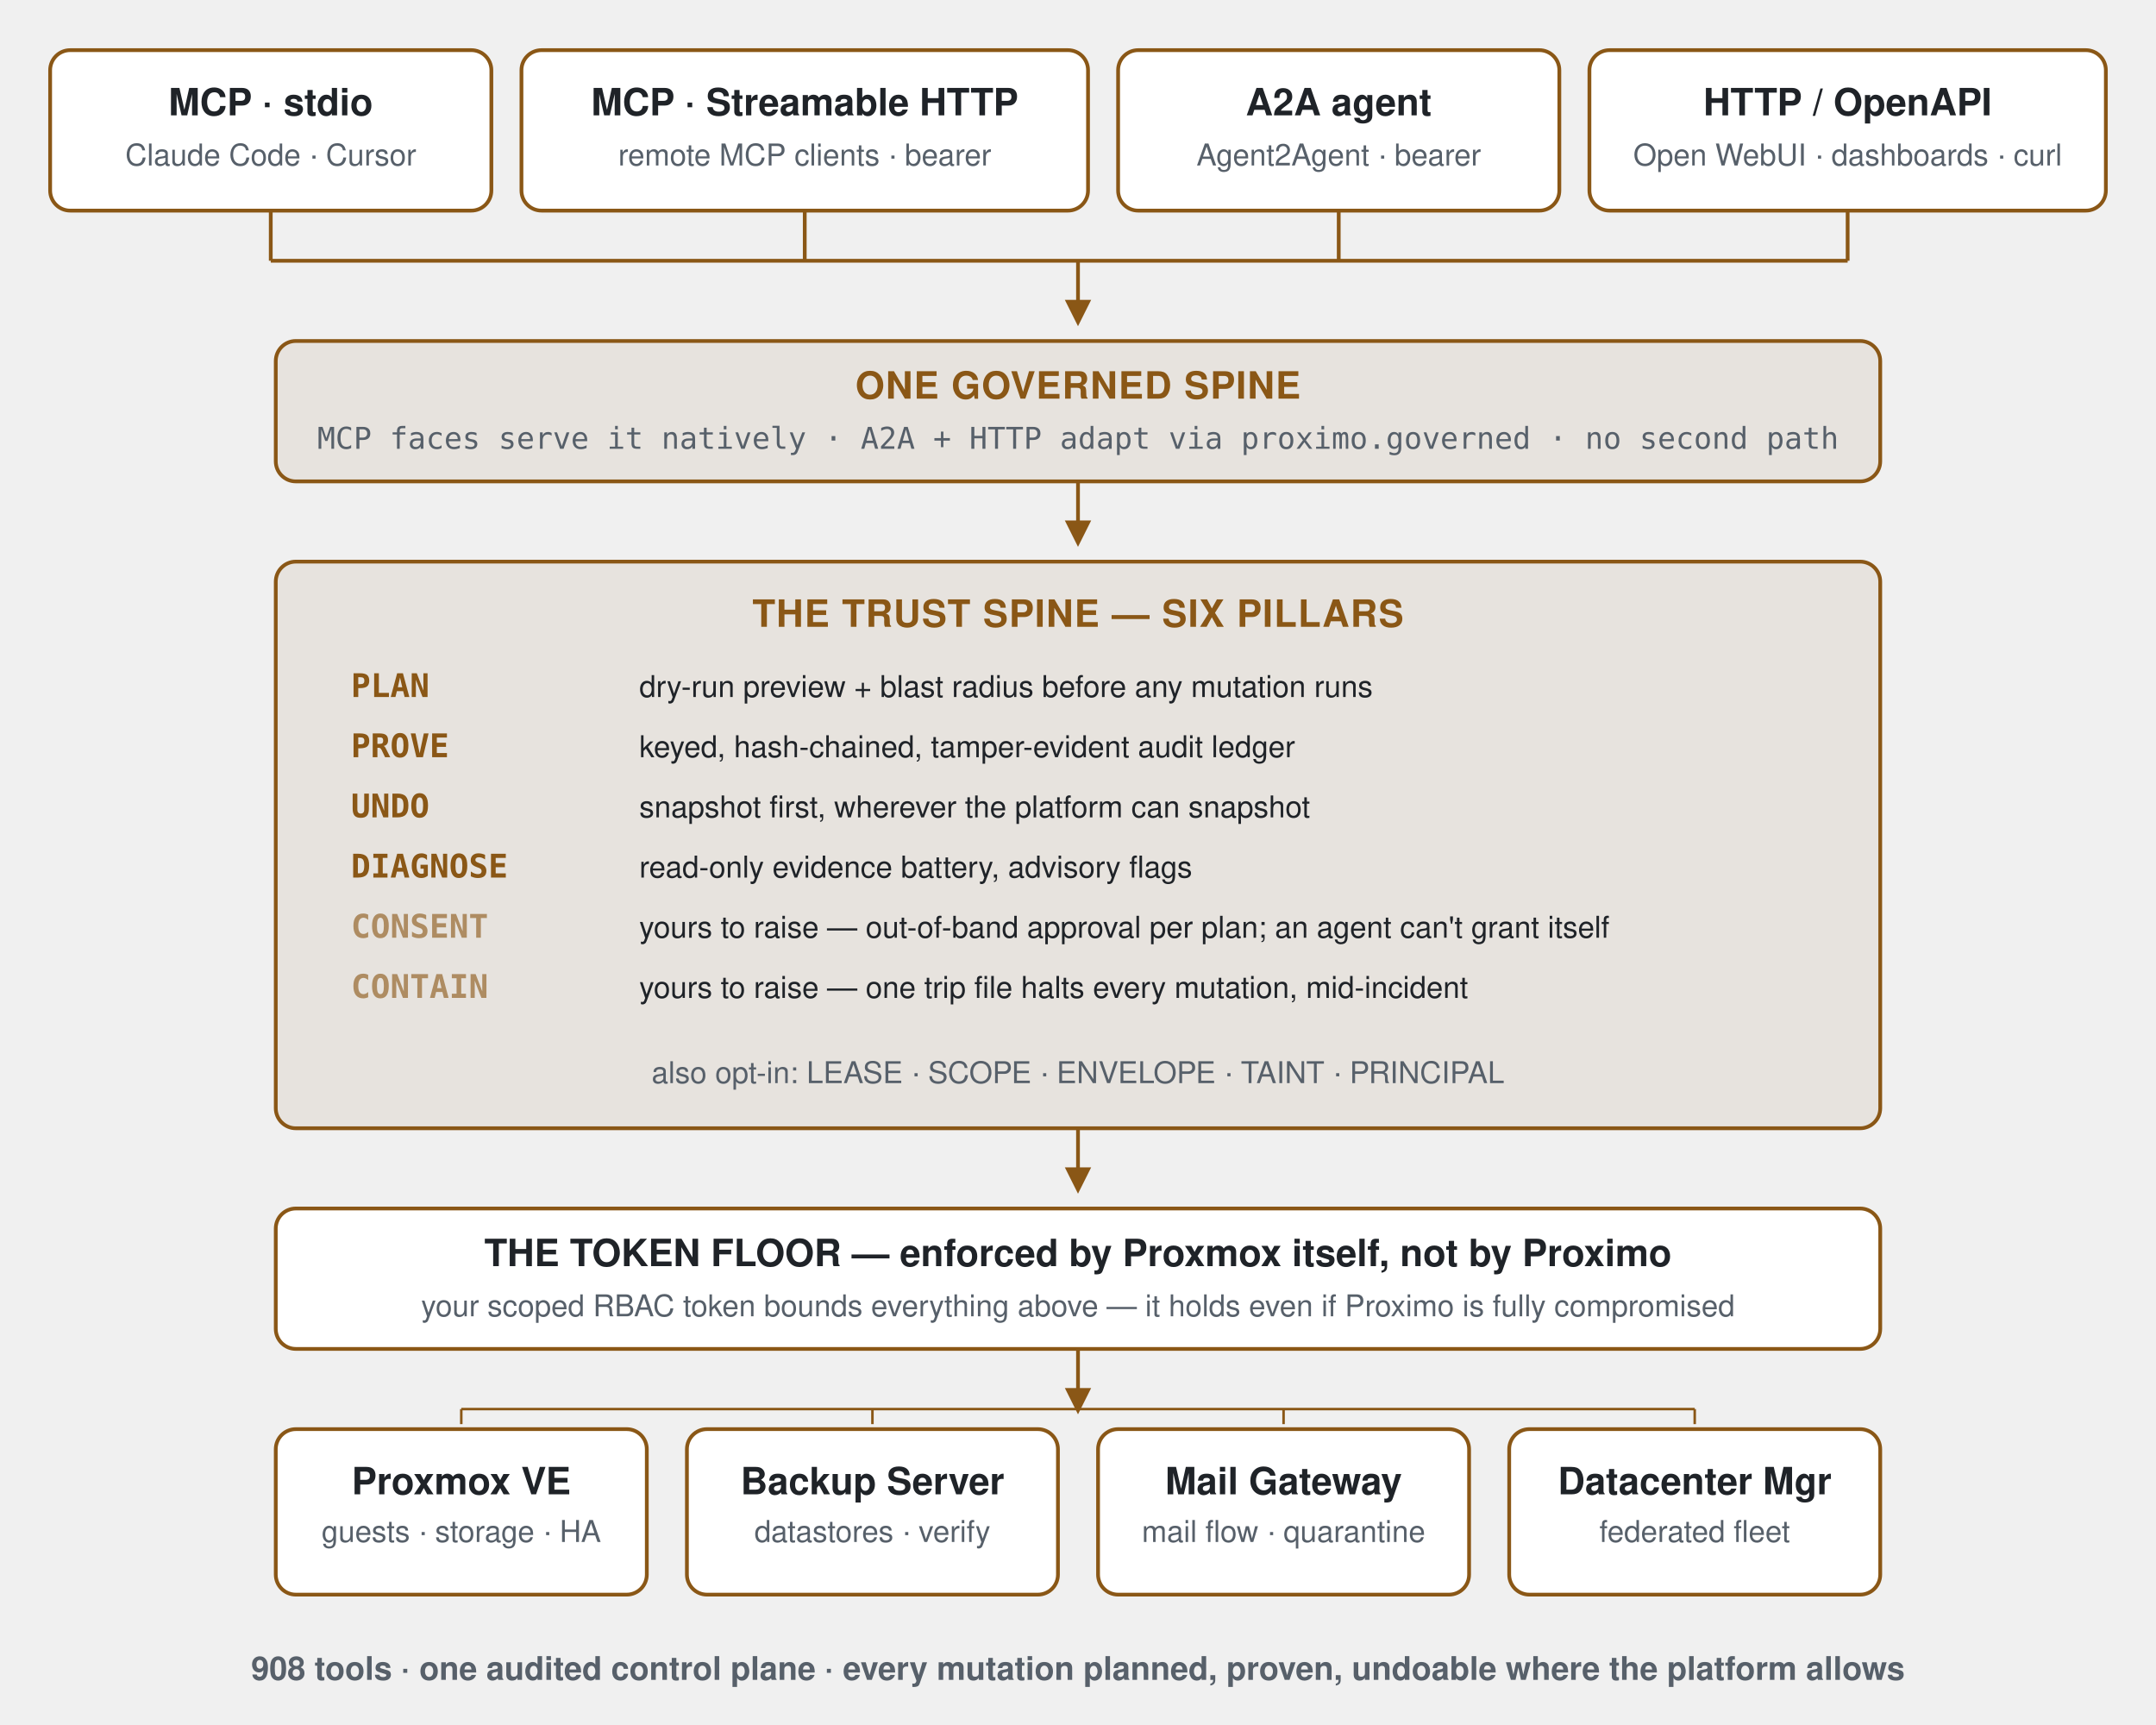
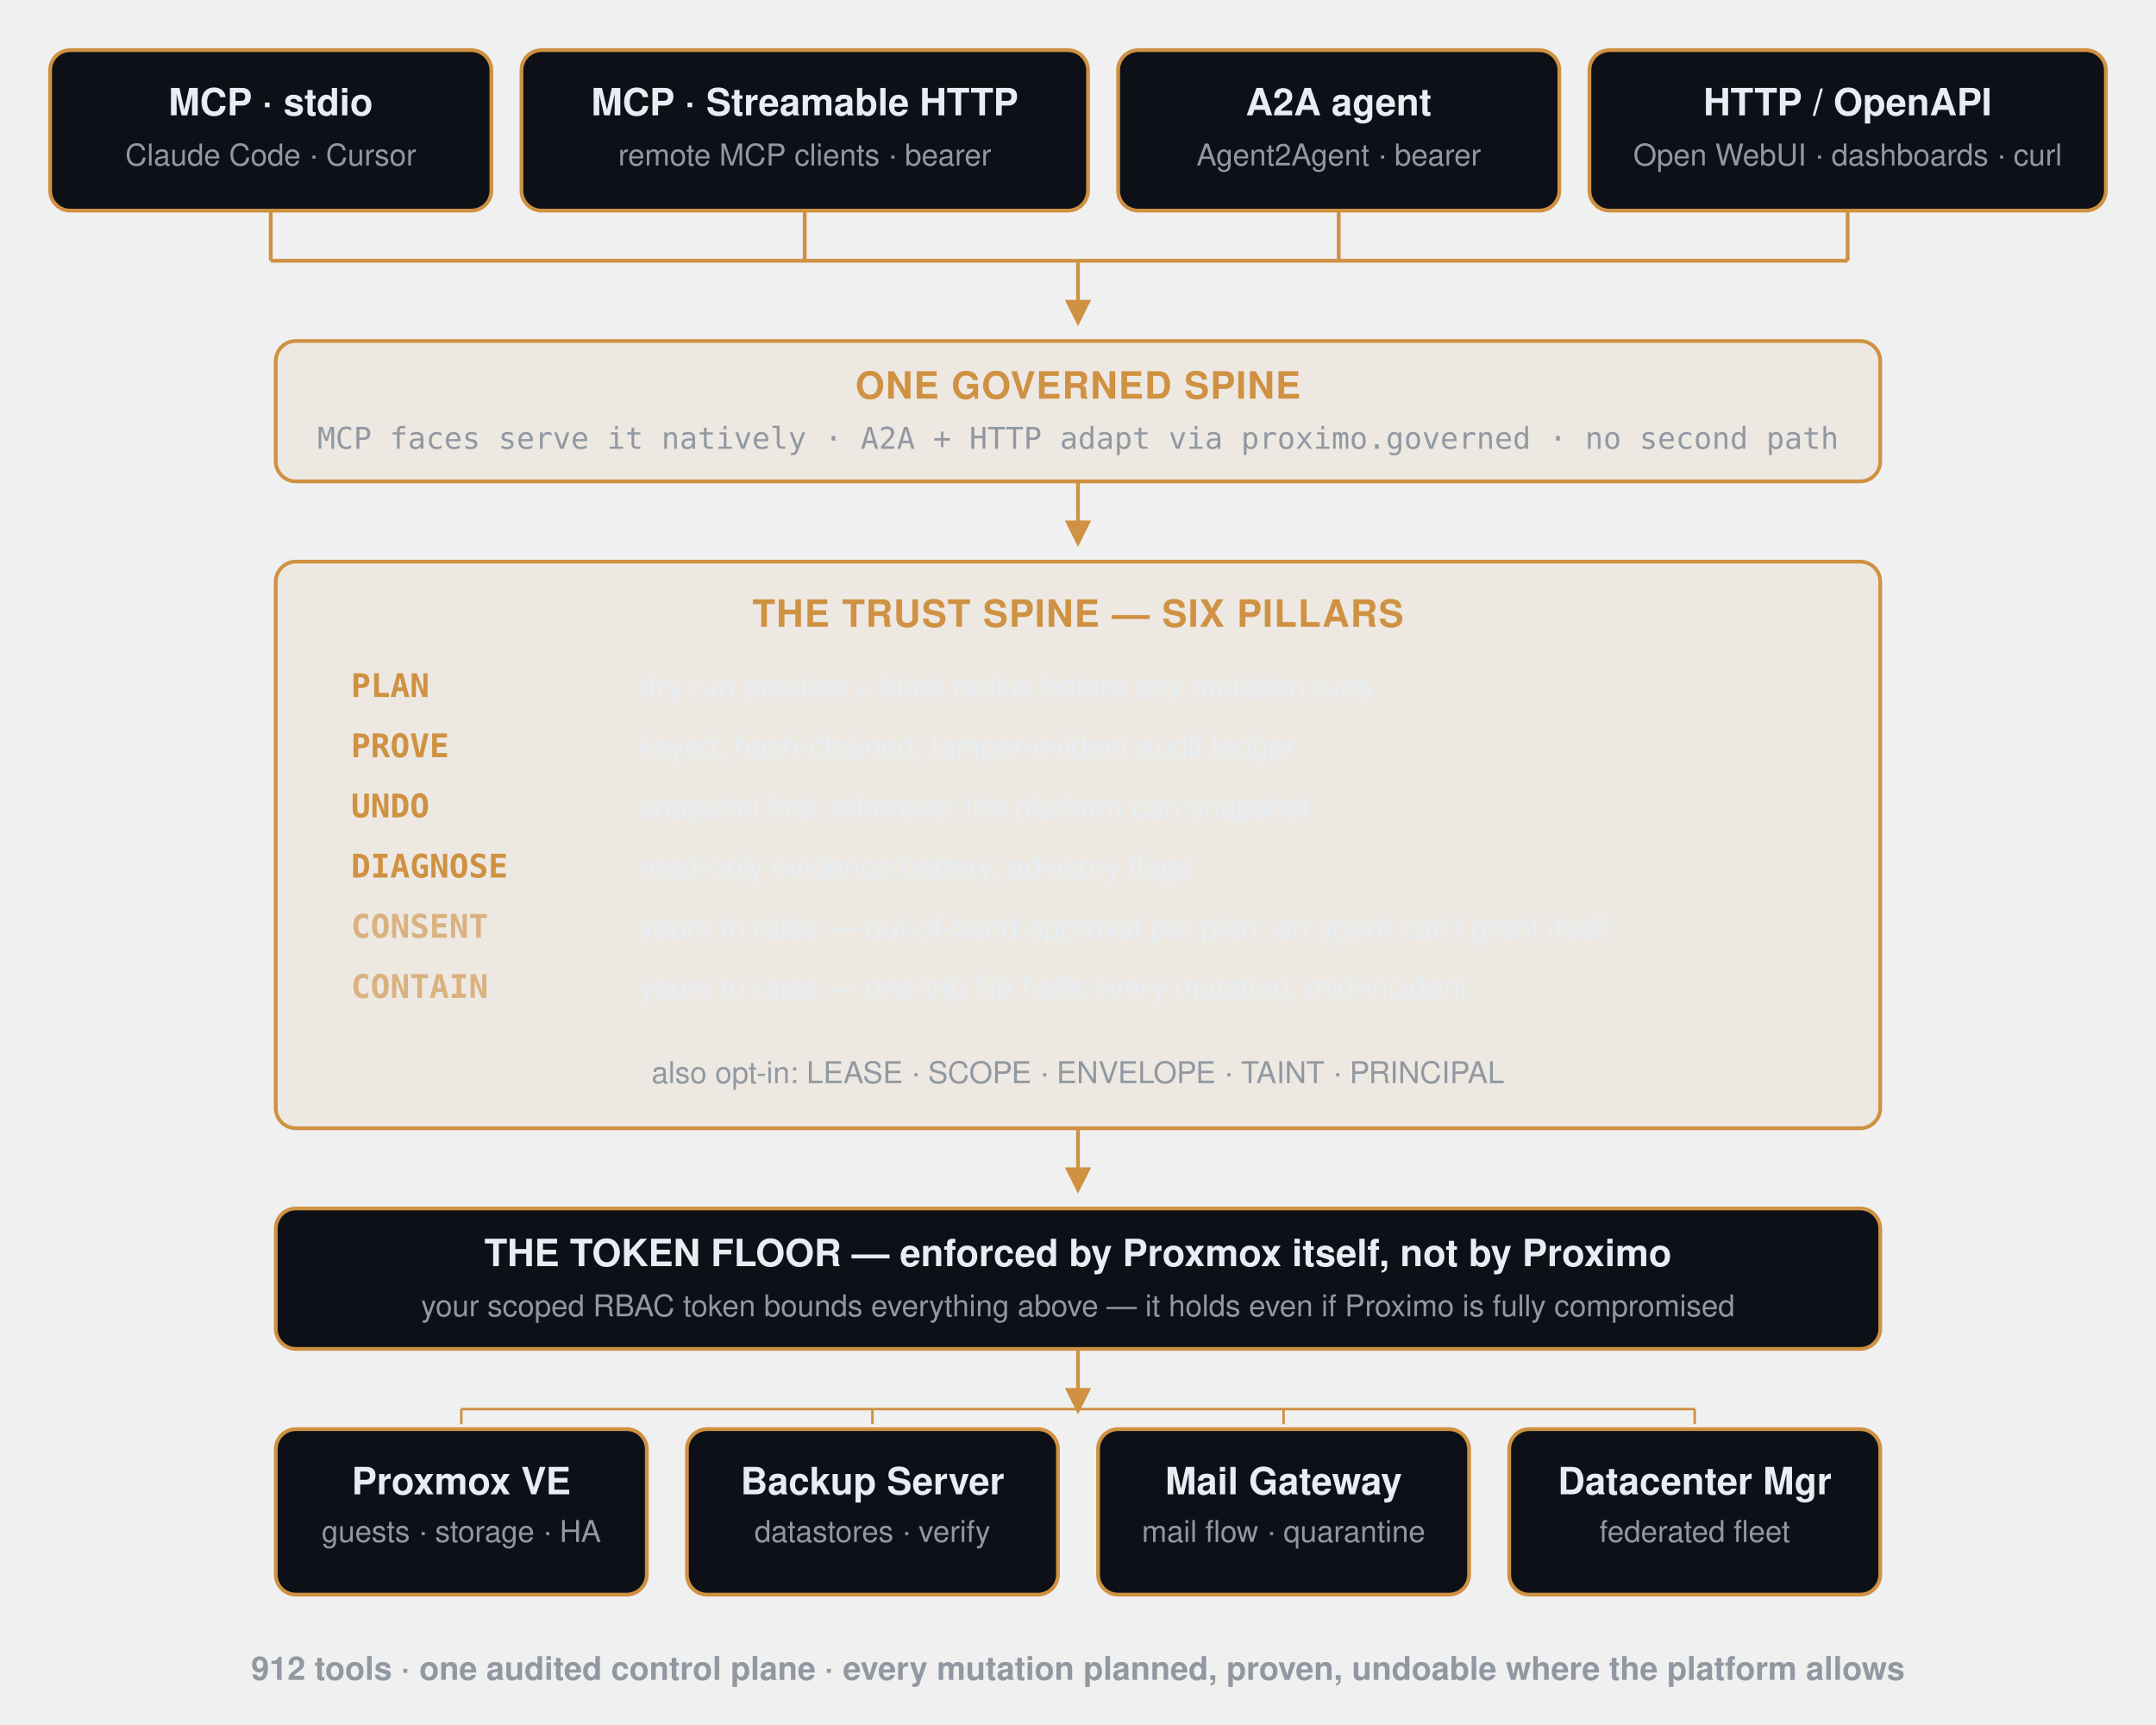
<svg xmlns="http://www.w3.org/2000/svg" viewBox="0 0 860 688" role="img" aria-label="Proximo architecture: MCP (stdio and Streamable HTTP), A2A, and API clients over one governed spine, the six-pillar trust spine (PLAN, PROVE, UNDO, DIAGNOSE standing by default; CONSENT and CONTAIN yours to raise), the token floor, four Proxmox products">
  <style>
-     .t  { font: 600 15px -apple-system,'Segoe UI',Helvetica,Arial,sans-serif; fill: #1f2328; }
-     .s  { font: 12px -apple-system,'Segoe UI',Helvetica,Arial,sans-serif; fill: #57606a; }
-     .m  { font: 12px ui-monospace,SFMono-Regular,Menlo,Consolas,monospace; fill: #57606a; }
-     .h  { font: 700 15px -apple-system,'Segoe UI',Helvetica,Arial,sans-serif; fill: #8a5716; letter-spacing: .4px; }
-     .p  { font: 600 13px ui-monospace,SFMono-Regular,Menlo,Consolas,monospace; fill: #8a5716; }
-     .po { font: 600 13px ui-monospace,SFMono-Regular,Menlo,Consolas,monospace; fill: #8a5716; opacity: .62; }
-     .pd { font: 12px -apple-system,'Segoe UI',Helvetica,Arial,sans-serif; fill: #1f2328; }
-     .cap{ font: 600 13px -apple-system,'Segoe UI',Helvetica,Arial,sans-serif; fill: #57606a; }
+     .t  { font: 600 15px -apple-system,'Segoe UI',Helvetica,Arial,sans-serif; fill: #e6edf3; }
+     .s  { font: 12px -apple-system,'Segoe UI',Helvetica,Arial,sans-serif; fill: #9198a1; }
+     .m  { font: 12px ui-monospace,SFMono-Regular,Menlo,Consolas,monospace; fill: #9198a1; }
+     .h  { font: 700 15px -apple-system,'Segoe UI',Helvetica,Arial,sans-serif; fill: #cf9142; letter-spacing: .4px; }
+     .p  { font: 600 13px ui-monospace,SFMono-Regular,Menlo,Consolas,monospace; fill: #cf9142; }
+     .po { font: 600 13px ui-monospace,SFMono-Regular,Menlo,Consolas,monospace; fill: #cf9142; opacity: .62; }
+     .pd { font: 12px -apple-system,'Segoe UI',Helvetica,Arial,sans-serif; fill: #e6edf3; }
+     .cap{ font: 600 13px -apple-system,'Segoe UI',Helvetica,Arial,sans-serif; fill: #9198a1; }
  </style>
  <defs>
    <marker id="a" viewBox="0 0 10 10" refX="8" refY="5" markerWidth="7" markerHeight="7" orient="auto-start-reverse">
-       <path d="M0 0 L10 5 L0 10 z" fill="#8a5716" />
+       <path d="M0 0 L10 5 L0 10 z" fill="#cf9142" />
    </marker>
  </defs>
-   <rect x="20" y="20" width="176" height="64" rx="8" fill="#ffffff" stroke="#8a5716" stroke-width="1.5" />
+   <rect x="20" y="20" width="176" height="64" rx="8" fill="#0d1117" stroke="#cf9142" stroke-width="1.5" />
  <text x="108" y="46" text-anchor="middle" class="t">MCP · stdio</text>
  <text x="108" y="66" text-anchor="middle" class="s">Claude Code · Cursor</text>
-   <rect x="208" y="20" width="226" height="64" rx="8" fill="#ffffff" stroke="#8a5716" stroke-width="1.5" />
+   <rect x="208" y="20" width="226" height="64" rx="8" fill="#0d1117" stroke="#cf9142" stroke-width="1.5" />
  <text x="321" y="46" text-anchor="middle" class="t">MCP · Streamable HTTP</text>
  <text x="321" y="66" text-anchor="middle" class="s">remote MCP clients · bearer</text>
-   <rect x="446" y="20" width="176" height="64" rx="8" fill="#ffffff" stroke="#8a5716" stroke-width="1.5" />
+   <rect x="446" y="20" width="176" height="64" rx="8" fill="#0d1117" stroke="#cf9142" stroke-width="1.5" />
  <text x="534" y="46" text-anchor="middle" class="t">A2A agent</text>
  <text x="534" y="66" text-anchor="middle" class="s">Agent2Agent · bearer</text>
-   <rect x="634" y="20" width="206" height="64" rx="8" fill="#ffffff" stroke="#8a5716" stroke-width="1.5" />
+   <rect x="634" y="20" width="206" height="64" rx="8" fill="#0d1117" stroke="#cf9142" stroke-width="1.5" />
  <text x="737" y="46" text-anchor="middle" class="t">HTTP / OpenAPI</text>
  <text x="737" y="66" text-anchor="middle" class="s">Open WebUI · dashboards · curl</text>
-   <path d="M108 84 V104 M321 84 V104 M534 84 V104 M737 84 V104 M108 104 H737" fill="none" stroke="#8a5716" stroke-width="1.5" />
-   <path d="M430 104 V128" fill="none" stroke="#8a5716" stroke-width="1.5" marker-end="url(#a)" />
-   <rect x="110" y="136" width="640" height="56" rx="8" fill="#8a571614" stroke="#8a5716" stroke-width="1.5" />
+   <path d="M108 84 V104 M321 84 V104 M534 84 V104 M737 84 V104 M108 104 H737" fill="none" stroke="#cf9142" stroke-width="1.5" />
+   <path d="M430 104 V128" fill="none" stroke="#cf9142" stroke-width="1.5" marker-end="url(#a)" />
+   <rect x="110" y="136" width="640" height="56" rx="8" fill="#cf914214" stroke="#cf9142" stroke-width="1.5" />
  <text x="430" y="159" text-anchor="middle" class="h">ONE GOVERNED SPINE</text>
  <text x="430" y="179" text-anchor="middle" class="m">MCP faces serve it natively · A2A + HTTP adapt via proximo.governed · no second path</text>
-   <path d="M430 192 V216" fill="none" stroke="#8a5716" stroke-width="1.5" marker-end="url(#a)" />
-   <rect x="110" y="224" width="640" height="226" rx="8" fill="#8a571614" stroke="#8a5716" stroke-width="1.5" />
+   <path d="M430 192 V216" fill="none" stroke="#cf9142" stroke-width="1.5" marker-end="url(#a)" />
+   <rect x="110" y="224" width="640" height="226" rx="8" fill="#cf914214" stroke="#cf9142" stroke-width="1.5" />
  <text x="430" y="250" text-anchor="middle" class="h">THE TRUST SPINE — SIX PILLARS</text>
  <text x="140" y="278" class="p">PLAN</text>
  <text x="255" y="278" class="pd">dry-run preview + blast radius before any mutation runs</text>
  <text x="140" y="302" class="p">PROVE</text>
  <text x="255" y="302" class="pd">keyed, hash-chained, tamper-evident audit ledger</text>
  <text x="140" y="326" class="p">UNDO</text>
  <text x="255" y="326" class="pd">snapshot first, wherever the platform can snapshot</text>
  <text x="140" y="350" class="p">DIAGNOSE</text>
  <text x="255" y="350" class="pd">read-only evidence battery, advisory flags</text>
  <text x="140" y="374" class="po">CONSENT</text>
  <text x="255" y="374" class="pd">yours to raise — out-of-band approval per plan; an agent can't grant itself</text>
  <text x="140" y="398" class="po">CONTAIN</text>
  <text x="255" y="398" class="pd">yours to raise — one trip file halts every mutation, mid-incident</text>
  <text x="430" y="432" text-anchor="middle" class="s">also opt-in: LEASE · SCOPE · ENVELOPE · TAINT · PRINCIPAL</text>
-   <path d="M430 450 V474" fill="none" stroke="#8a5716" stroke-width="1.5" marker-end="url(#a)" />
-   <rect x="110" y="482" width="640" height="56" rx="8" fill="#ffffff" stroke="#8a5716" stroke-width="1.5" />
+   <path d="M430 450 V474" fill="none" stroke="#cf9142" stroke-width="1.5" marker-end="url(#a)" />
+   <rect x="110" y="482" width="640" height="56" rx="8" fill="#0d1117" stroke="#cf9142" stroke-width="1.5" />
  <text x="430" y="505" text-anchor="middle" class="t">THE TOKEN FLOOR — enforced by Proxmox itself, not by Proximo</text>
  <text x="430" y="525" text-anchor="middle" class="s">your scoped RBAC token bounds everything above — it holds even if Proximo is fully compromised</text>
-   <path d="M430 538 V562" fill="none" stroke="#8a5716" stroke-width="1.5" marker-end="url(#a)" />
-   <path d="M184 562 H676" fill="none" stroke="#8a5716" stroke-width="1" />
-   <path d="M184 562 V568 M348 562 V568 M512 562 V568 M676 562 V568" fill="none" stroke="#8a5716" stroke-width="1" />
-   <rect x="110" y="570" width="148" height="66" rx="8" fill="#ffffff" stroke="#8a5716" stroke-width="1.5" />
+   <path d="M430 538 V562" fill="none" stroke="#cf9142" stroke-width="1.5" marker-end="url(#a)" />
+   <path d="M184 562 H676" fill="none" stroke="#cf9142" stroke-width="1" />
+   <path d="M184 562 V568 M348 562 V568 M512 562 V568 M676 562 V568" fill="none" stroke="#cf9142" stroke-width="1" />
+   <rect x="110" y="570" width="148" height="66" rx="8" fill="#0d1117" stroke="#cf9142" stroke-width="1.5" />
  <text x="184" y="596" text-anchor="middle" class="t">Proxmox VE</text>
  <text x="184" y="615" text-anchor="middle" class="s">guests · storage · HA</text>
-   <rect x="274" y="570" width="148" height="66" rx="8" fill="#ffffff" stroke="#8a5716" stroke-width="1.5" />
+   <rect x="274" y="570" width="148" height="66" rx="8" fill="#0d1117" stroke="#cf9142" stroke-width="1.5" />
  <text x="348" y="596" text-anchor="middle" class="t">Backup Server</text>
  <text x="348" y="615" text-anchor="middle" class="s">datastores · verify</text>
-   <rect x="438" y="570" width="148" height="66" rx="8" fill="#ffffff" stroke="#8a5716" stroke-width="1.5" />
+   <rect x="438" y="570" width="148" height="66" rx="8" fill="#0d1117" stroke="#cf9142" stroke-width="1.5" />
  <text x="512" y="596" text-anchor="middle" class="t">Mail Gateway</text>
  <text x="512" y="615" text-anchor="middle" class="s">mail flow · quarantine</text>
-   <rect x="602" y="570" width="148" height="66" rx="8" fill="#ffffff" stroke="#8a5716" stroke-width="1.5" />
+   <rect x="602" y="570" width="148" height="66" rx="8" fill="#0d1117" stroke="#cf9142" stroke-width="1.5" />
  <text x="676" y="596" text-anchor="middle" class="t">Datacenter Mgr</text>
  <text x="676" y="615" text-anchor="middle" class="s">federated fleet</text>
-   <text x="430" y="670" text-anchor="middle" class="cap">908 tools · one audited control plane · every mutation planned, proven, undoable where the platform allows</text>
+   <text x="430" y="670" text-anchor="middle" class="cap">912 tools · one audited control plane · every mutation planned, proven, undoable where the platform allows</text>
</svg>
